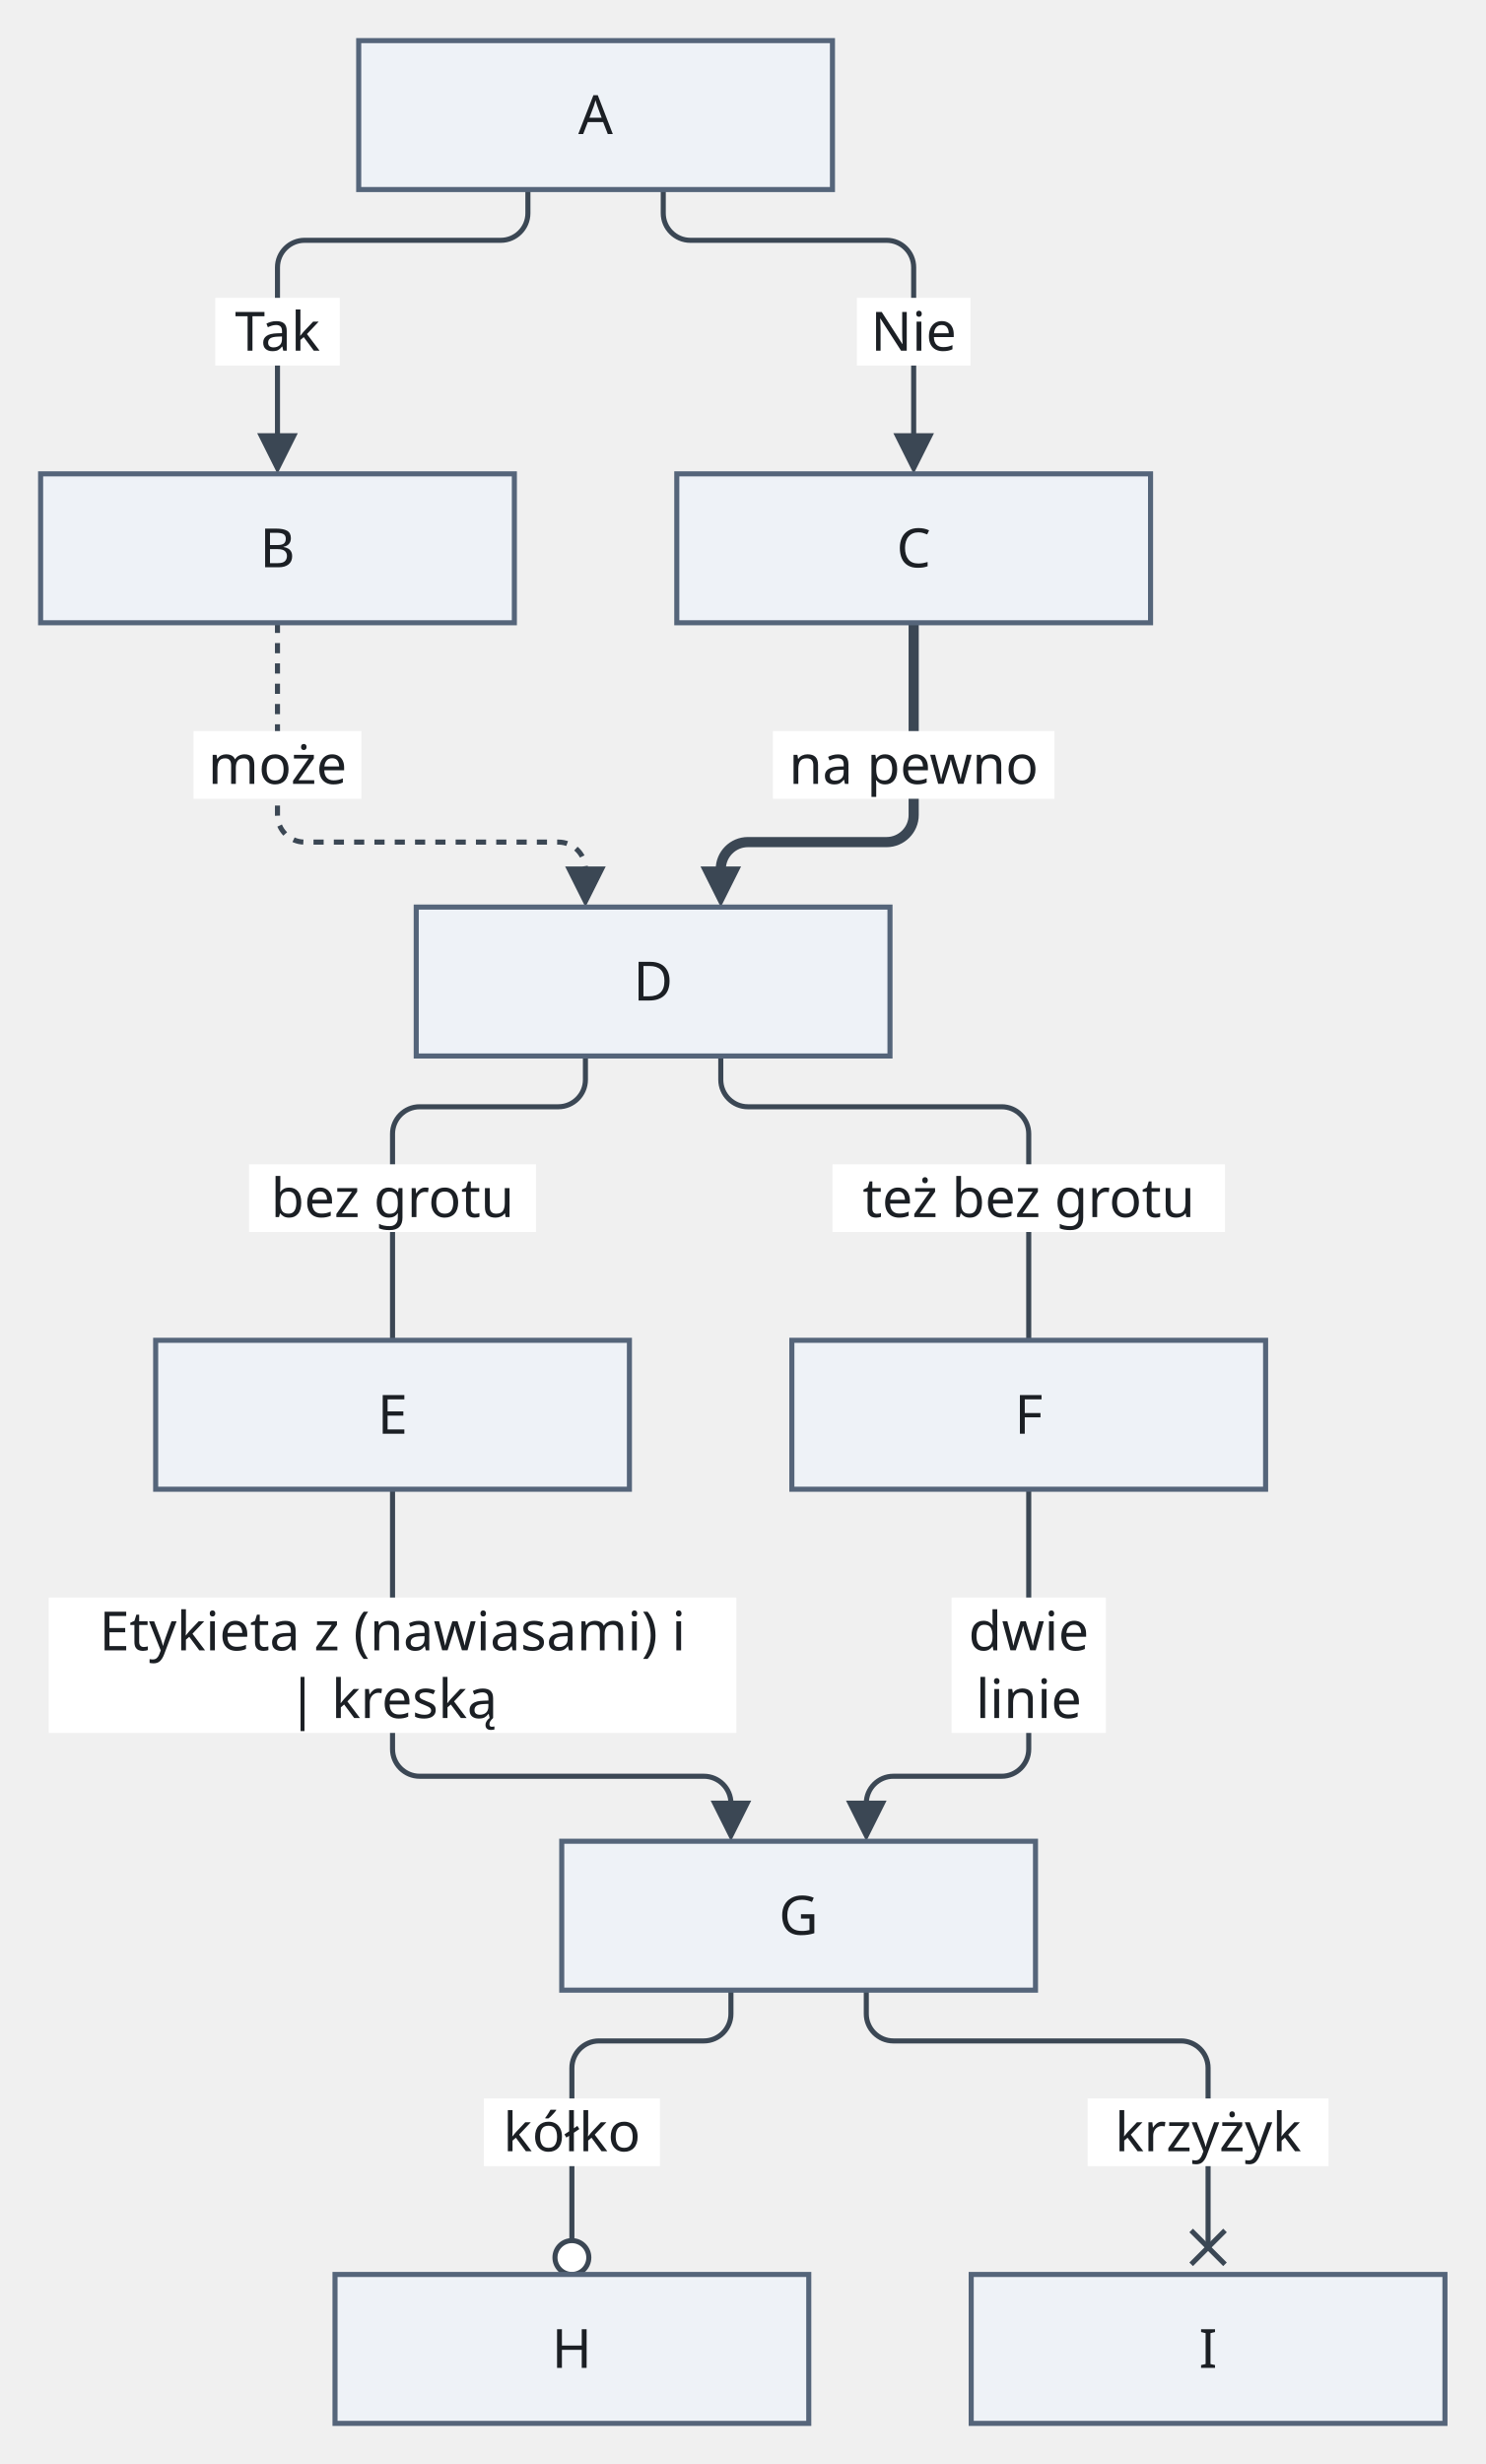
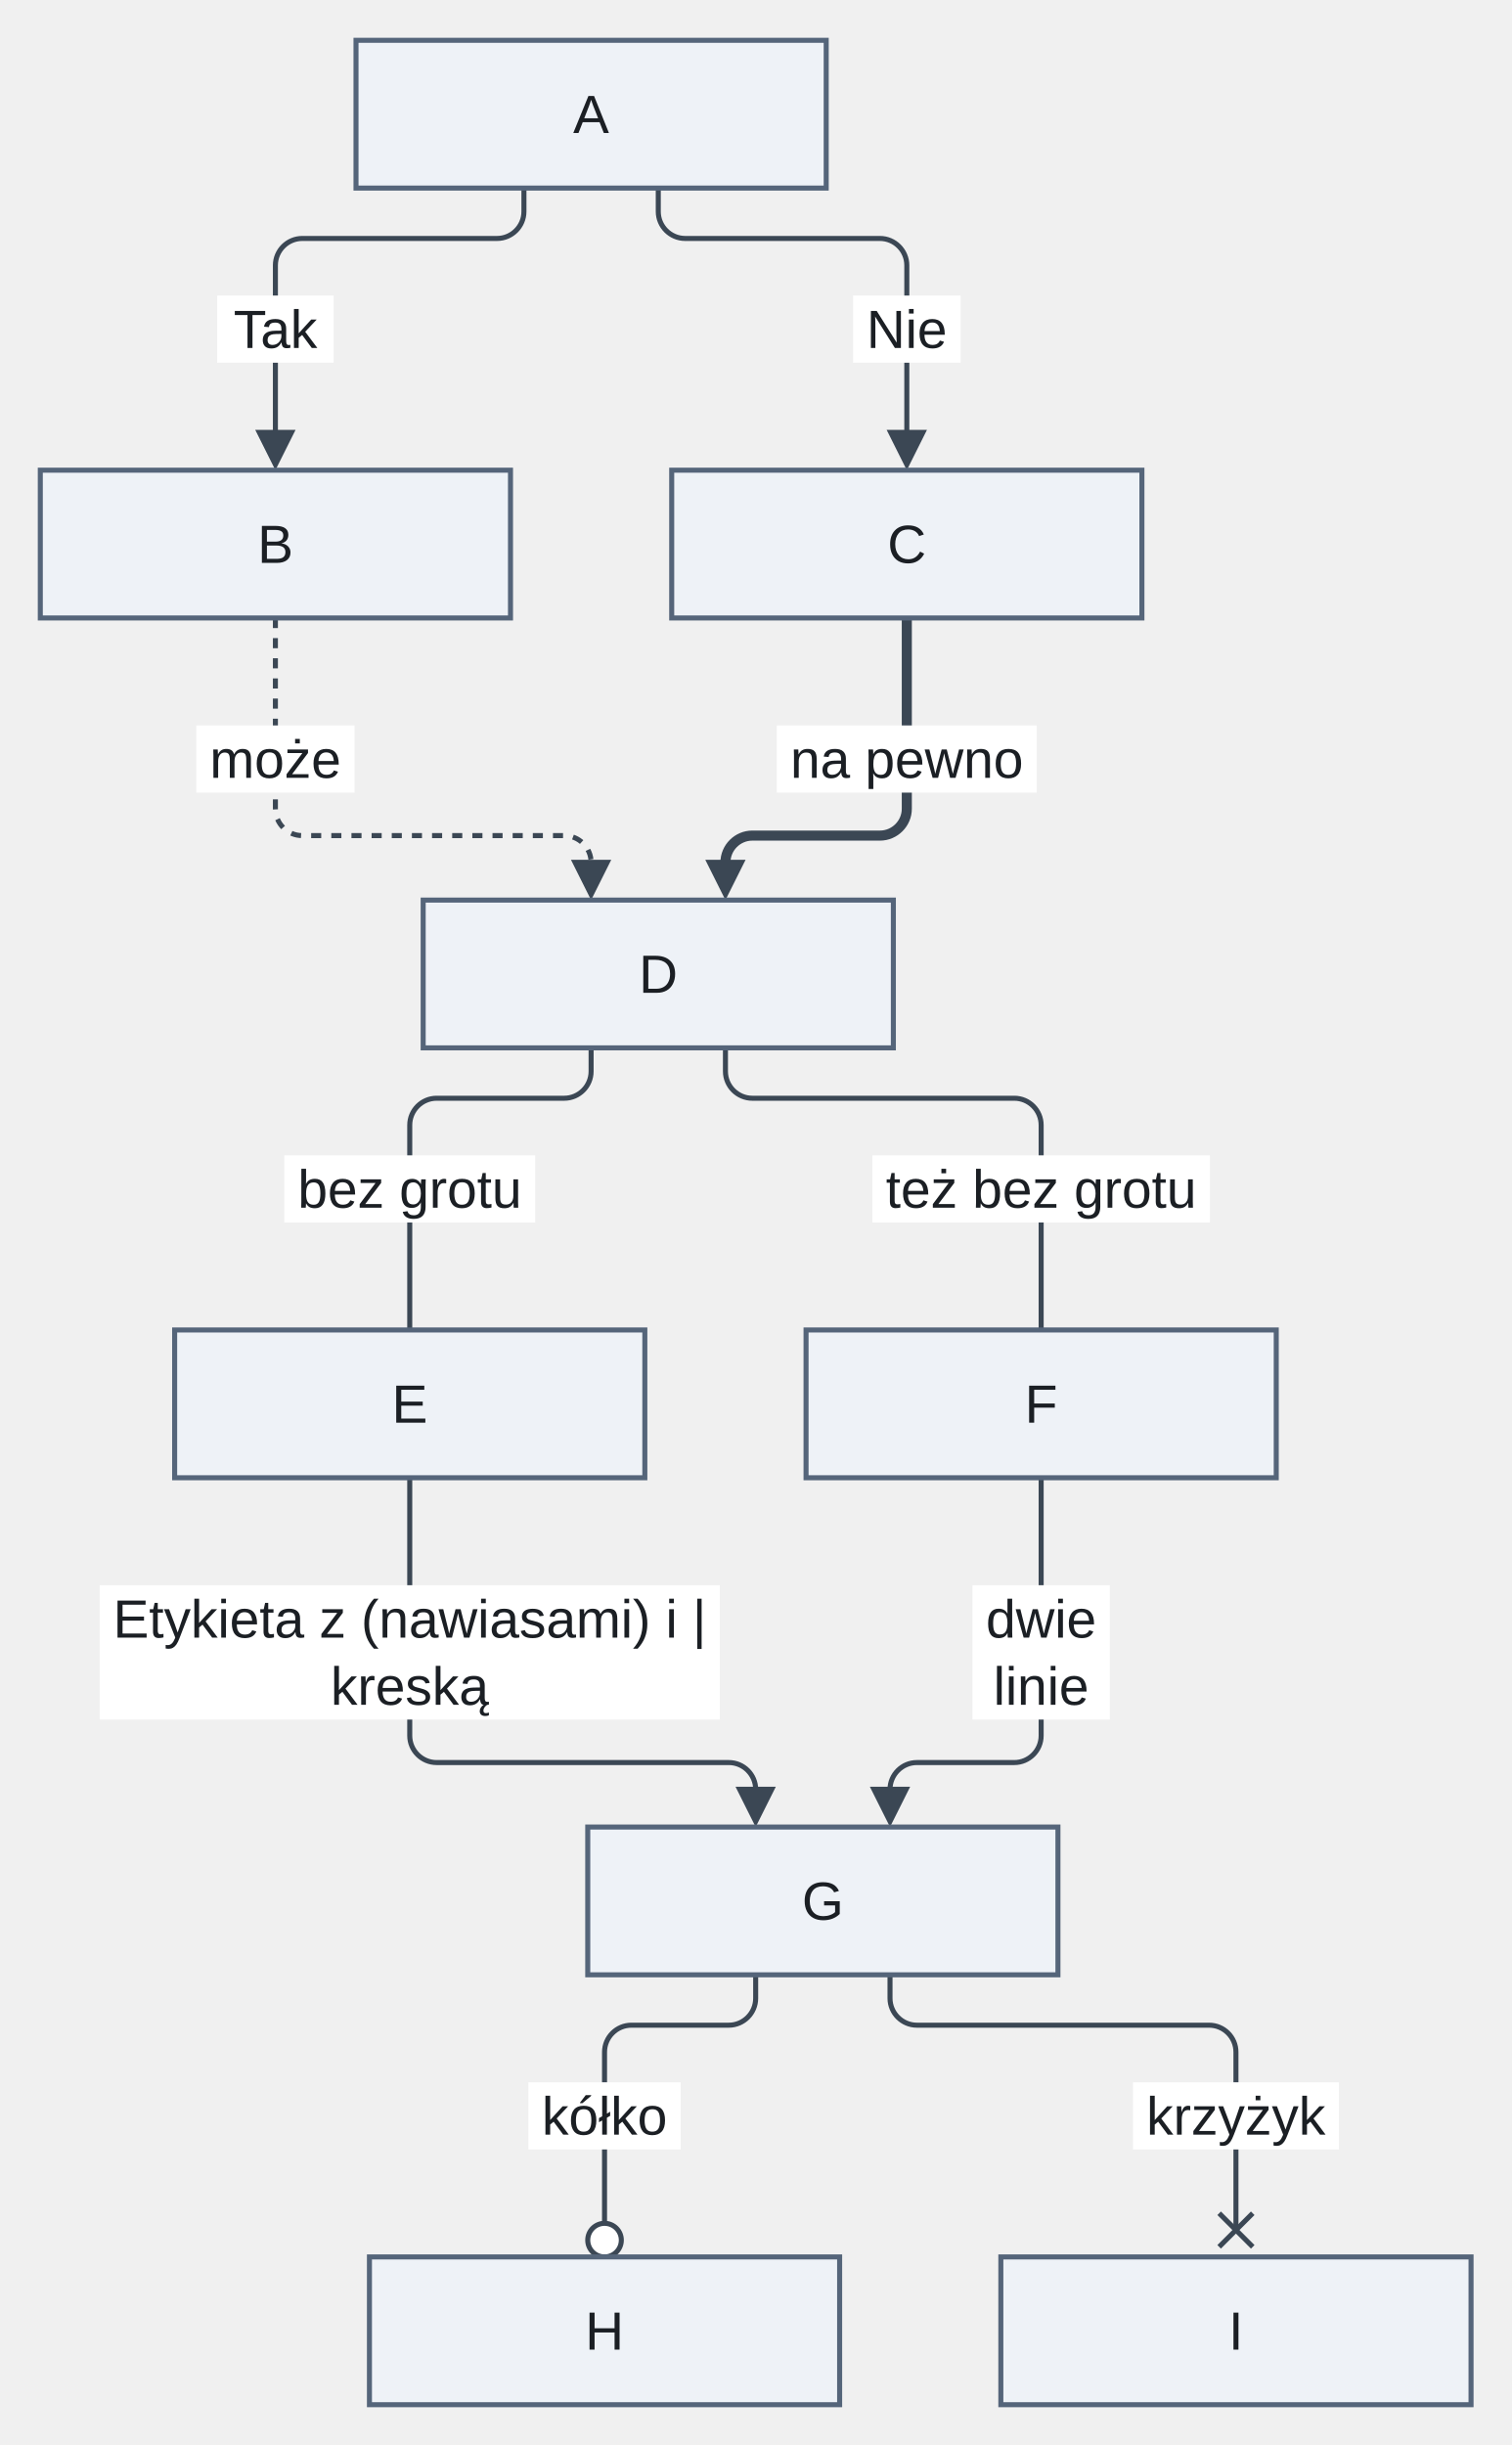
- <svg xmlns="http://www.w3.org/2000/svg" version="1.1" width="439" height="728" viewBox="-12 -12 439 728" role="img" font-family="Recursive, sans-serif" font-size="16">
+ <svg xmlns="http://www.w3.org/2000/svg" version="1.1" width="450" height="728" viewBox="-12 -12 450 728" role="img" font-family="Arimo, Arial, 'Liberation Sans', sans-serif" font-size="16">
  <path class="edge" d="M144 44 L144 51 C144 55.4 140.4 59 136 59 L78 59 C73.6 59 70 62.6 70 67 L70 74 L70 119.6" fill="none" stroke="#3b4754" stroke-width="1.5" />
  <path class="edge" d="M184 44 L184 51 C184 55.4 187.6 59 192 59 L250 59 C254.4 59 258 62.6 258 67 L258 74 L258 119.6" fill="none" stroke="#3b4754" stroke-width="1.5" />
-   <path class="edge" d="M70 172 L70 226 L70 228.8 C70 233.2 73.6 236.8 78 236.8 L153 236.8 C157.4 236.8 161 240.4 161 244.8 L161 247.6" fill="none" stroke="#3b4754" stroke-width="1.5" stroke-dasharray="3 3" />
-   <path class="edge" d="M258 172 L258 226 L258 228.8 C258 233.2 254.4 236.8 250 236.8 L209 236.8 C204.6 236.8 201 240.4 201 244.8 L201 247.6" fill="none" stroke="#3b4754" stroke-width="3" />
-   <path class="edge" d="M161 300 L161 307 C161 311.4 157.4 315 153 315 L112 315 C107.6 315 104 318.6 104 323 L104 330 L104 384" fill="none" stroke="#3b4754" stroke-width="1.5" />
-   <path class="edge" d="M201 300 L201 307 C201 311.4 204.6 315 209 315 L284 315 C288.4 315 292 318.6 292 323 L292 330 L292 384" fill="none" stroke="#3b4754" stroke-width="1.5" />
-   <path class="edge" d="M104 428 L104 502 L104 504.8 C104 509.2 107.6 512.8 112 512.8 L196 512.8 C200.4 512.8 204 516.4 204 520.8 L204 523.6" fill="none" stroke="#3b4754" stroke-width="1.5" />
-   <path class="edge" d="M292 428 L292 502 L292 504.8 C292 509.2 288.4 512.8 284 512.8 L252 512.8 C247.6 512.8 244 516.4 244 520.8 L244 523.6" fill="none" stroke="#3b4754" stroke-width="1.5" />
-   <path class="edge" d="M204 576 L204 583 C204 587.4 200.4 591 196 591 L165 591 C160.6 591 157 594.6 157 599 L157 606 L157 651" fill="none" stroke="#3b4754" stroke-width="1.5" />
-   <path class="edge" d="M244 576 L244 583 C244 587.4 247.6 591 252 591 L337 591 C341.4 591 345 594.6 345 599 L345 606 L345 652" fill="none" stroke="#3b4754" stroke-width="1.5" />
-   <rect class="edge-label-background" x="51.6" y="76" width="36.8" height="20" fill="#ffffff" />
-   <rect class="edge-label-background" x="241.2" y="76" width="33.6" height="20" fill="#ffffff" />
-   <rect class="edge-label-background" x="45.2" y="204" width="49.6" height="20" fill="#ffffff" />
-   <rect class="edge-label-background" x="216.4" y="204" width="83.2" height="20" fill="#ffffff" />
-   <rect class="edge-label-background" x="61.6" y="332" width="84.8" height="20" fill="#ffffff" />
-   <rect class="edge-label-background" x="234" y="332" width="116" height="20" fill="#ffffff" />
-   <rect class="edge-label-background" x="2.4" y="460" width="203.2" height="40" fill="#ffffff" />
-   <rect class="edge-label-background" x="269.2" y="460" width="45.6" height="40" fill="#ffffff" />
-   <rect class="edge-label-background" x="131" y="608" width="52" height="20" fill="#ffffff" />
-   <rect class="edge-label-background" x="309.4" y="608" width="71.2" height="20" fill="#ffffff" />
+   <path class="edge" d="M70 172 L70 226 L70 228.8 C70 233.2 73.6 236.8 78 236.8 L156 236.8 C160.4 236.8 164 240.4 164 244.8 L164 247.6" fill="none" stroke="#3b4754" stroke-width="1.5" stroke-dasharray="3 3" />
+   <path class="edge" d="M258 172 L258 226 L258 228.8 C258 233.2 254.4 236.8 250 236.8 L212 236.8 C207.6 236.8 204 240.4 204 244.8 L204 247.6" fill="none" stroke="#3b4754" stroke-width="3" />
+   <path class="edge" d="M164 300 L164 307 C164 311.4 160.4 315 156 315 L118 315 C113.6 315 110 318.6 110 323 L110 330 L110 384" fill="none" stroke="#3b4754" stroke-width="1.5" />
+   <path class="edge" d="M204 300 L204 307 C204 311.4 207.6 315 212 315 L290 315 C294.4 315 298 318.6 298 323 L298 330 L298 384" fill="none" stroke="#3b4754" stroke-width="1.5" />
+   <path class="edge" d="M110 428 L110 502 L110 504.8 C110 509.2 113.6 512.8 118 512.8 L205 512.8 C209.4 512.8 213 516.4 213 520.8 L213 523.6" fill="none" stroke="#3b4754" stroke-width="1.5" />
+   <path class="edge" d="M298 428 L298 502 L298 504.8 C298 509.2 294.4 512.8 290 512.8 L261 512.8 C256.6 512.8 253 516.4 253 520.8 L253 523.6" fill="none" stroke="#3b4754" stroke-width="1.5" />
+   <path class="edge" d="M213 576 L213 583 C213 587.4 209.4 591 205 591 L176 591 C171.6 591 168 594.6 168 599 L168 606 L168 651" fill="none" stroke="#3b4754" stroke-width="1.5" />
+   <path class="edge" d="M253 576 L253 583 C253 587.4 256.6 591 261 591 L348 591 C352.4 591 356 594.6 356 599 L356 606 L356 652" fill="none" stroke="#3b4754" stroke-width="1.5" />
+   <rect class="edge-label-background" x="52.66" y="76" width="34.67" height="20" fill="#ffffff" />
+   <rect class="edge-label-background" x="242" y="76" width="32.01" height="20" fill="#ffffff" />
+   <rect class="edge-label-background" x="46.44" y="204" width="47.13" height="20" fill="#ffffff" />
+   <rect class="edge-label-background" x="219.3" y="204" width="77.39" height="20" fill="#ffffff" />
+   <rect class="edge-label-background" x="72.64" y="332" width="74.71" height="20" fill="#ffffff" />
+   <rect class="edge-label-background" x="247.75" y="332" width="100.5" height="20" fill="#ffffff" />
+   <rect class="edge-label-background" x="17.68" y="460" width="184.65" height="40" fill="#ffffff" />
+   <rect class="edge-label-background" x="277.55" y="460" width="40.91" height="40" fill="#ffffff" />
+   <rect class="edge-label-background" x="145.32" y="608" width="45.35" height="20" fill="#ffffff" />
+   <rect class="edge-label-background" x="325.34" y="608" width="61.33" height="20" fill="#ffffff" />
  <polygon class="arrowhead" points="70,128 64,116 76,116" fill="#3b4754" />
  <polygon class="arrowhead" points="258,128 252,116 264,116" fill="#3b4754" />
-   <polygon class="arrowhead" points="161,256 155,244 167,244" fill="#3b4754" />
-   <polygon class="arrowhead" points="201,256 195,244 207,244" fill="#3b4754" />
-   <polygon class="arrowhead" points="204,532 198,520 210,520" fill="#3b4754" />
-   <polygon class="arrowhead" points="244,532 238,520 250,520" fill="#3b4754" />
-   <circle class="arrowhead" cx="157" cy="655" r="5" fill="#ffffff" stroke="#3b4754" stroke-width="1.5" />
-   <line class="arrowhead" x1="350" y1="657" x2="340" y2="647" fill="none" stroke="#3b4754" stroke-width="1.5" />
-   <line class="arrowhead" x1="340" y1="657" x2="350" y2="647" fill="none" stroke="#3b4754" stroke-width="1.5" />
+   <polygon class="arrowhead" points="164,256 158,244 170,244" fill="#3b4754" />
+   <polygon class="arrowhead" points="204,256 198,244 210,244" fill="#3b4754" />
+   <polygon class="arrowhead" points="213,532 207,520 219,520" fill="#3b4754" />
+   <polygon class="arrowhead" points="253,532 247,520 259,520" fill="#3b4754" />
+   <circle class="arrowhead" cx="168" cy="655" r="5" fill="#ffffff" stroke="#3b4754" stroke-width="1.5" />
+   <line class="arrowhead" x1="361" y1="657" x2="351" y2="647" fill="none" stroke="#3b4754" stroke-width="1.5" />
+   <line class="arrowhead" x1="351" y1="657" x2="361" y2="647" fill="none" stroke="#3b4754" stroke-width="1.5" />
  <rect class="node" x="94" y="0" width="140" height="44" fill="#eef2f7" stroke="#55657a" stroke-width="1.5" />
  <rect class="node" x="0" y="128" width="140" height="44" fill="#eef2f7" stroke="#55657a" stroke-width="1.5" />
  <rect class="node" x="188" y="128" width="140" height="44" fill="#eef2f7" stroke="#55657a" stroke-width="1.5" />
-   <rect class="node" x="111" y="256" width="140" height="44" fill="#eef2f7" stroke="#55657a" stroke-width="1.5" />
-   <rect class="node" x="34" y="384" width="140" height="44" fill="#eef2f7" stroke="#55657a" stroke-width="1.5" />
-   <rect class="node" x="222" y="384" width="140" height="44" fill="#eef2f7" stroke="#55657a" stroke-width="1.5" />
-   <rect class="node" x="154" y="532" width="140" height="44" fill="#eef2f7" stroke="#55657a" stroke-width="1.5" />
-   <rect class="node" x="87" y="660" width="140" height="44" fill="#eef2f7" stroke="#55657a" stroke-width="1.5" />
-   <rect class="node" x="275" y="660" width="140" height="44" fill="#eef2f7" stroke="#55657a" stroke-width="1.5" />
+   <rect class="node" x="114" y="256" width="140" height="44" fill="#eef2f7" stroke="#55657a" stroke-width="1.5" />
+   <rect class="node" x="40" y="384" width="140" height="44" fill="#eef2f7" stroke="#55657a" stroke-width="1.5" />
+   <rect class="node" x="228" y="384" width="140" height="44" fill="#eef2f7" stroke="#55657a" stroke-width="1.5" />
+   <rect class="node" x="163" y="532" width="140" height="44" fill="#eef2f7" stroke="#55657a" stroke-width="1.5" />
+   <rect class="node" x="98" y="660" width="140" height="44" fill="#eef2f7" stroke="#55657a" stroke-width="1.5" />
+   <rect class="node" x="286" y="660" width="140" height="44" fill="#eef2f7" stroke="#55657a" stroke-width="1.5" />
  <text class="node-label" x="164" y="27.6" text-anchor="middle" fill="#1b1f24">A</text>
  <text class="node-label" x="70" y="155.6" text-anchor="middle" fill="#1b1f24">B</text>
  <text class="node-label" x="258" y="155.6" text-anchor="middle" fill="#1b1f24">C</text>
-   <text class="node-label" x="181" y="283.6" text-anchor="middle" fill="#1b1f24">D</text>
-   <text class="node-label" x="104" y="411.6" text-anchor="middle" fill="#1b1f24">E</text>
-   <text class="node-label" x="292" y="411.6" text-anchor="middle" fill="#1b1f24">F</text>
-   <text class="node-label" x="224" y="559.6" text-anchor="middle" fill="#1b1f24">G</text>
-   <text class="node-label" x="157" y="687.6" text-anchor="middle" fill="#1b1f24">H</text>
-   <text class="node-label" x="345" y="687.6" text-anchor="middle" fill="#1b1f24">I</text>
+   <text class="node-label" x="184" y="283.6" text-anchor="middle" fill="#1b1f24">D</text>
+   <text class="node-label" x="110" y="411.6" text-anchor="middle" fill="#1b1f24">E</text>
+   <text class="node-label" x="298" y="411.6" text-anchor="middle" fill="#1b1f24">F</text>
+   <text class="node-label" x="233" y="559.6" text-anchor="middle" fill="#1b1f24">G</text>
+   <text class="node-label" x="168" y="687.6" text-anchor="middle" fill="#1b1f24">H</text>
+   <text class="node-label" x="356" y="687.6" text-anchor="middle" fill="#1b1f24">I</text>
  <text class="edge-label" x="70" y="91.6" text-anchor="middle" fill="#1b1f24">Tak</text>
  <text class="edge-label" x="258" y="91.6" text-anchor="middle" fill="#1b1f24">Nie</text>
  <text class="edge-label" x="70" y="219.6" text-anchor="middle" fill="#1b1f24">może</text>
  <text class="edge-label" x="258" y="219.6" text-anchor="middle" fill="#1b1f24">na pewno</text>
-   <text class="edge-label" x="104" y="347.6" text-anchor="middle" fill="#1b1f24">bez grotu</text>
-   <text class="edge-label" x="292" y="347.6" text-anchor="middle" fill="#1b1f24">też bez grotu</text>
-   <text class="edge-label" x="104" y="475.6" text-anchor="middle" fill="#1b1f24">Etykieta z (nawiasami) i</text>
-   <text class="edge-label" x="104" y="495.6" text-anchor="middle" fill="#1b1f24">| kreską</text>
-   <text class="edge-label" x="292" y="475.6" text-anchor="middle" fill="#1b1f24">dwie</text>
-   <text class="edge-label" x="292" y="495.6" text-anchor="middle" fill="#1b1f24">linie</text>
-   <text class="edge-label" x="157" y="623.6" text-anchor="middle" fill="#1b1f24">kółko</text>
-   <text class="edge-label" x="345" y="623.6" text-anchor="middle" fill="#1b1f24">krzyżyk</text>
+   <text class="edge-label" x="110" y="347.6" text-anchor="middle" fill="#1b1f24">bez grotu</text>
+   <text class="edge-label" x="298" y="347.6" text-anchor="middle" fill="#1b1f24">też bez grotu</text>
+   <text class="edge-label" x="110" y="475.6" text-anchor="middle" fill="#1b1f24">Etykieta z (nawiasami) i |</text>
+   <text class="edge-label" x="110" y="495.6" text-anchor="middle" fill="#1b1f24">kreską</text>
+   <text class="edge-label" x="298" y="475.6" text-anchor="middle" fill="#1b1f24">dwie</text>
+   <text class="edge-label" x="298" y="495.6" text-anchor="middle" fill="#1b1f24">linie</text>
+   <text class="edge-label" x="168" y="623.6" text-anchor="middle" fill="#1b1f24">kółko</text>
+   <text class="edge-label" x="356" y="623.6" text-anchor="middle" fill="#1b1f24">krzyżyk</text>
</svg>
